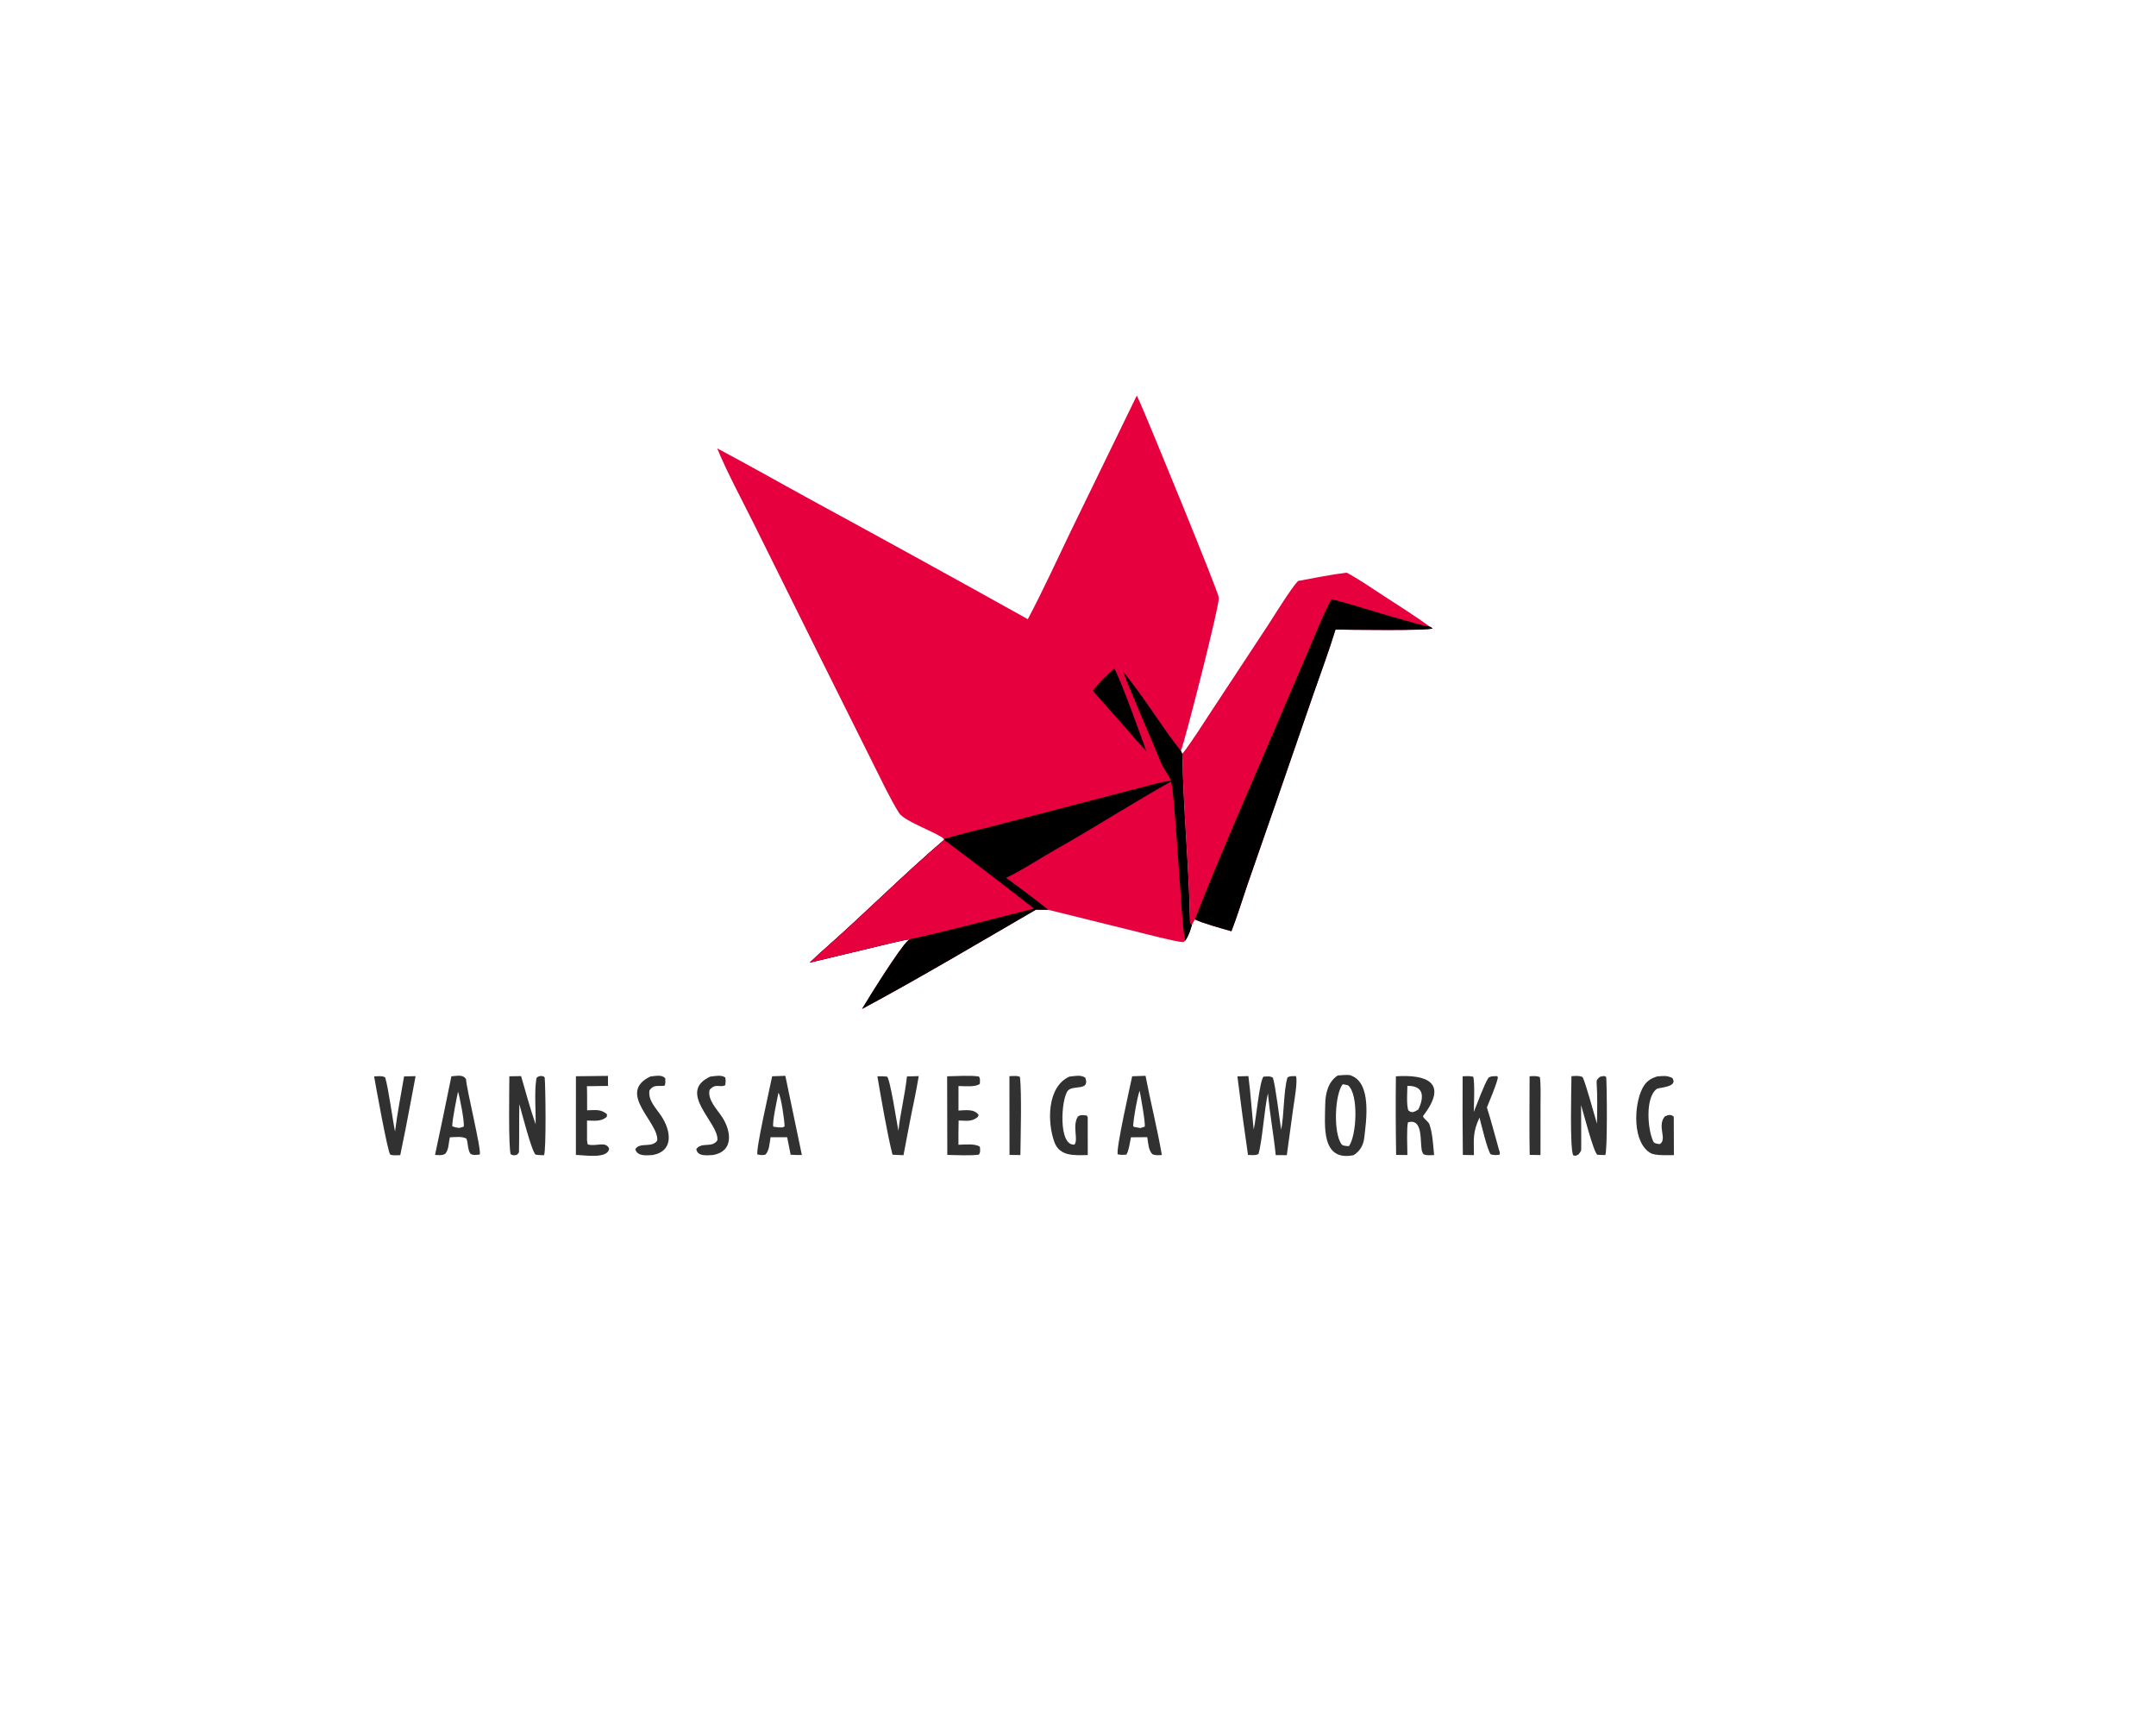
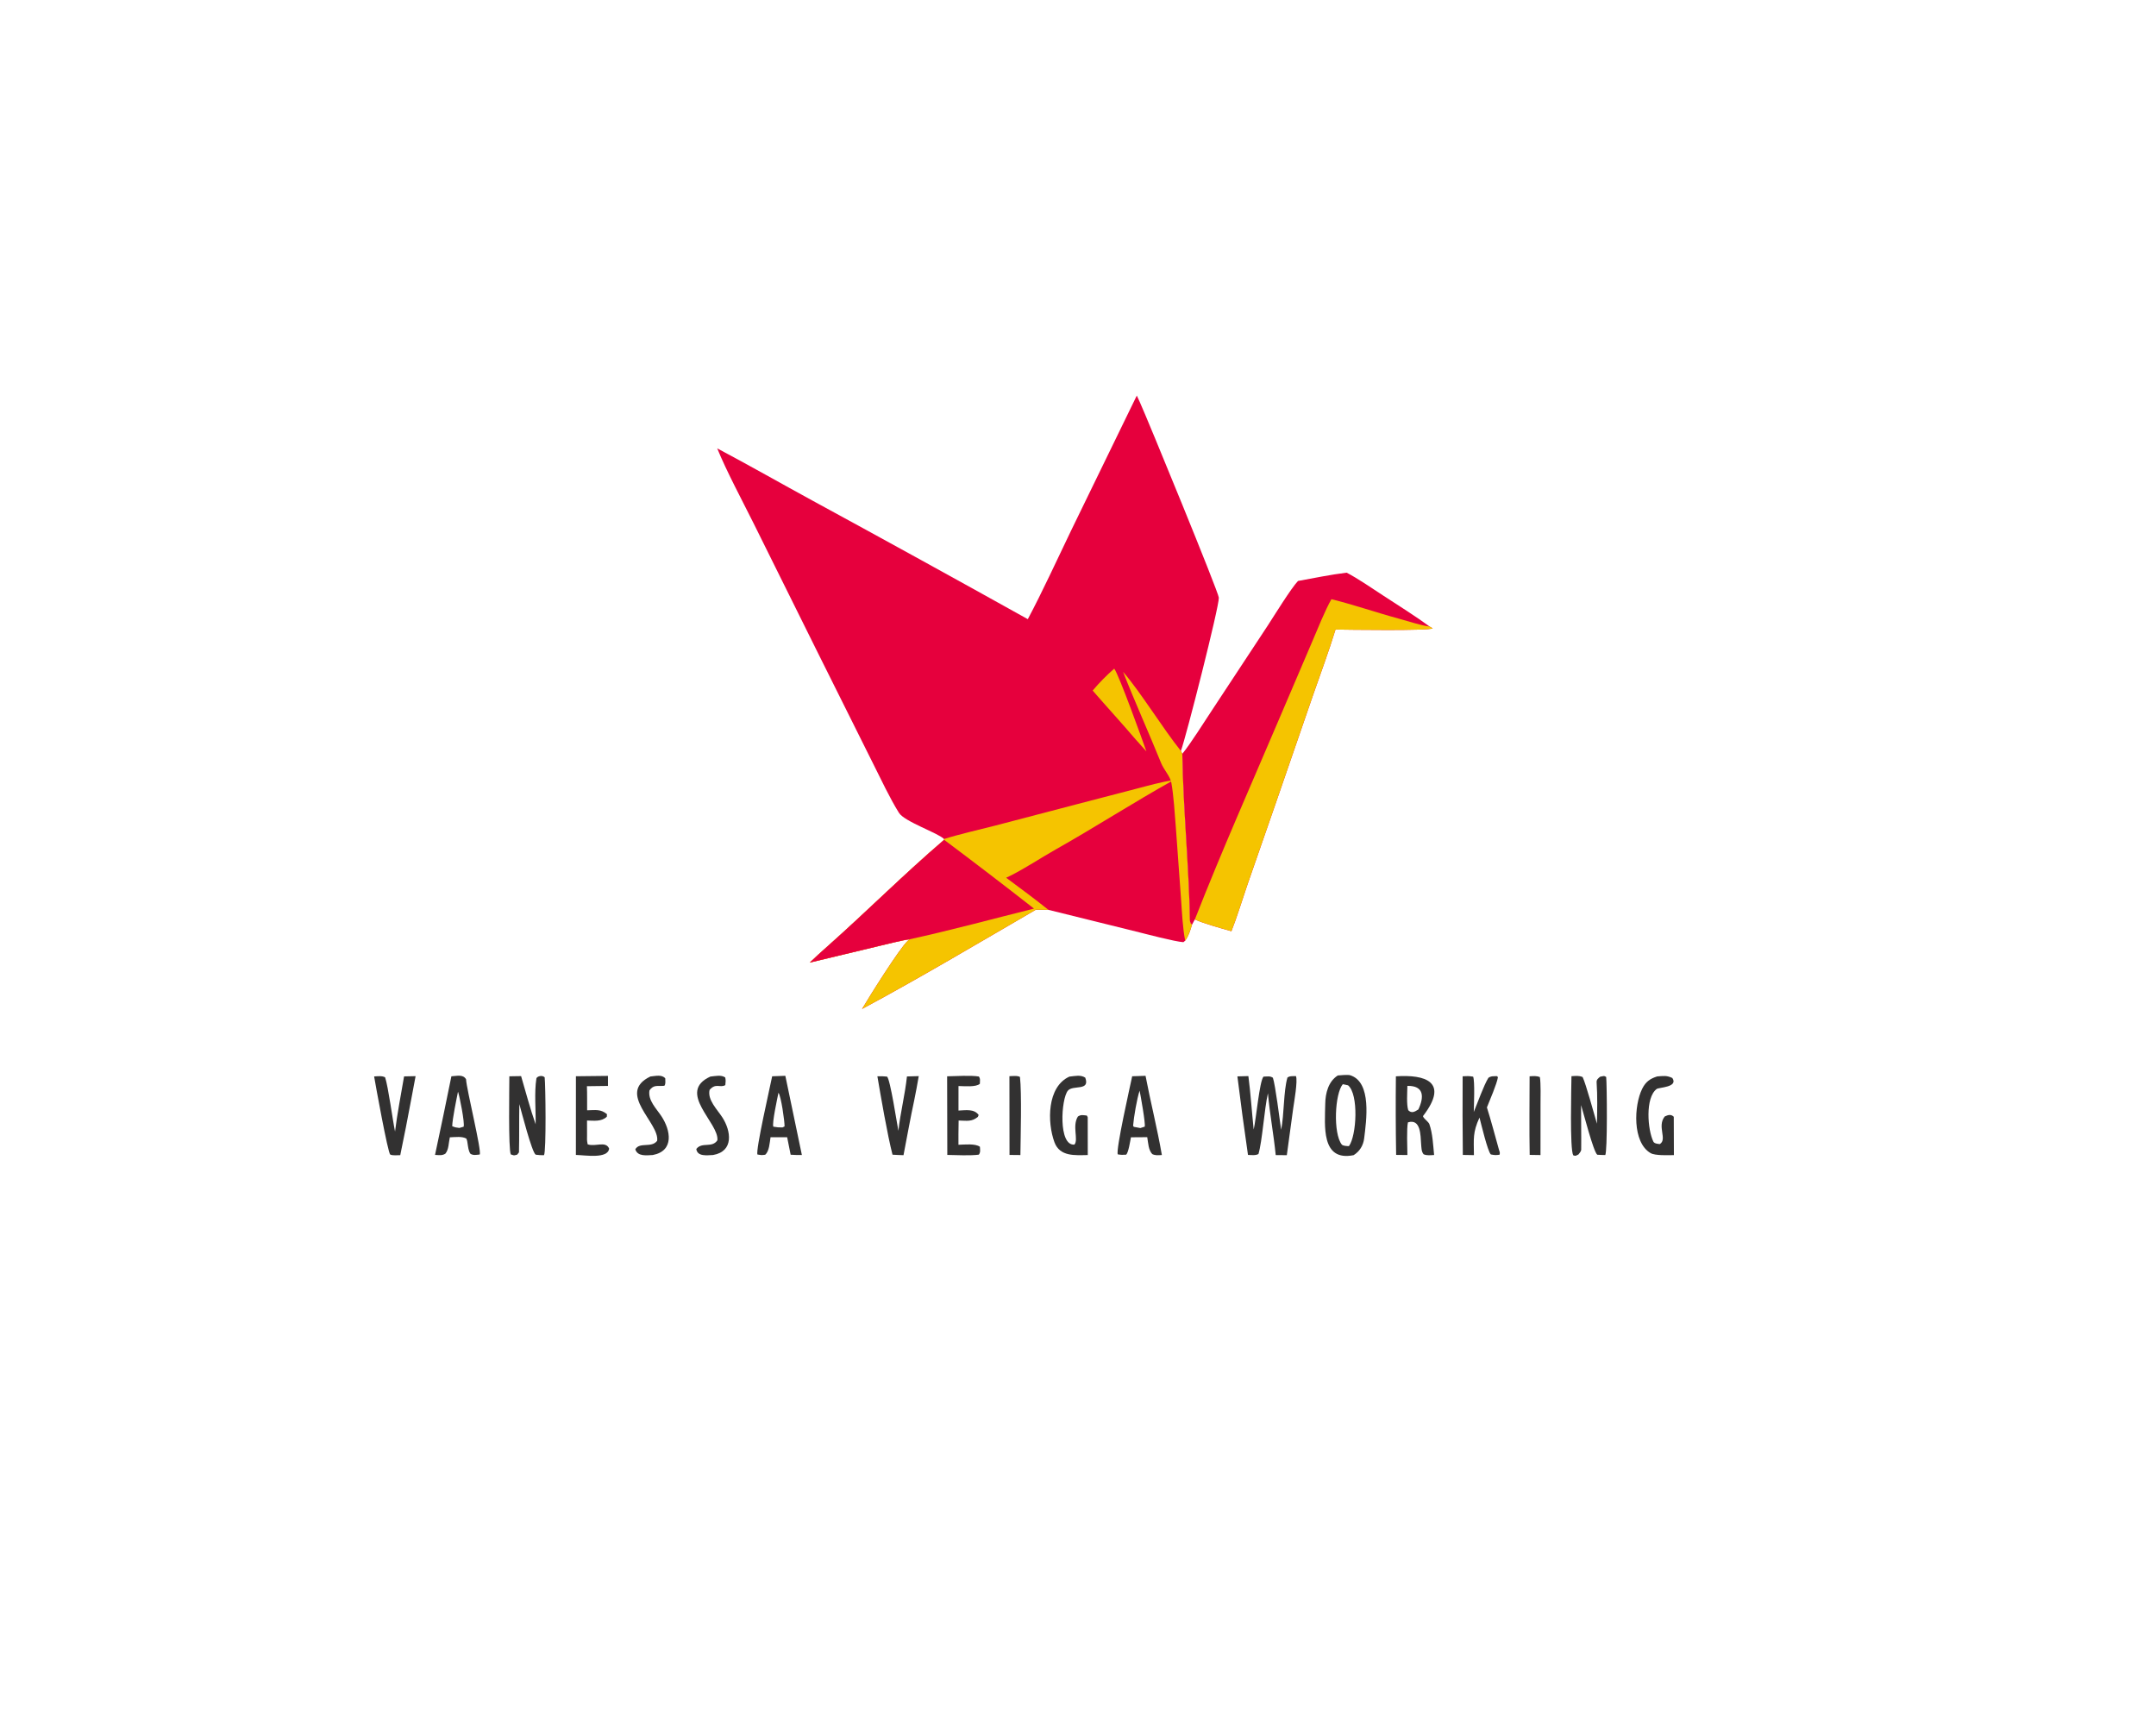
<svg xmlns="http://www.w3.org/2000/svg" version="1.1" style="display: block;" viewBox="0 0 2048 1638" width="1280" height="1024" preserveAspectRatio="none">
  <path transform="translate(0,0)" fill="rgb(230,0,61)" d="M 976.325 587.943 C 990.207 561.905 1004.3 531.028 1017.23 504.254 L 1079.85 375.628 C 1080.85 377.747 1081.83 379.874 1082.8 382.007 C 1090.03 397.957 1157.52 562.275 1157.78 567.545 C 1158.19 575.82 1126.6 700.08 1121.74 713.071 L 1123.08 715.799 C 1123.95 768.287 1129.33 821.485 1130.34 874.056 C 1130.37 875.77 1131.19 876.922 1132.28 878.11 C 1130.46 884.037 1129.41 888.065 1125.83 893.258 L 1124.08 894.658 C 1116.3 894.214 1087.63 886.659 1079.02 884.513 L 995.85 863.938 L 983.973 863.818 C 930.437 894.912 873.274 928.897 818.868 958.074 C 825.393 946.917 854.847 899.923 862.306 893.395 C 862.651 893.093 862.981 892.773 863.324 892.468 C 863.53 892.285 863.744 892.111 863.953 891.932 C 858.578 892.382 838.515 897.448 832.252 898.939 L 769.21 914.043 C 774.566 908.811 780.666 903.399 786.281 898.412 C 823.453 865.395 859.104 829.713 896.844 797.453 L 896.709 796.7 C 891.512 791.135 859.156 780.224 853.923 771.841 C 845.27 757.979 836.764 739.815 829.303 724.963 L 776.436 618.977 L 715.959 497.155 C 705.31 475.801 689.987 447.159 681.286 425.751 C 711.409 441.708 742.418 459.361 772.509 475.765 C 840.635 512.816 908.575 550.209 976.325 587.943 z" />
-   <path transform="translate(0,0)" fill="rgb(0,0,0)" d="M 896.709 796.7 C 911.412 792.075 929.702 787.984 944.828 784.092 L 1022.5 763.776 L 1079.14 749.028 C 1089.2 746.432 1104.73 742.004 1114.5 740.923 C 1077.16 761.686 1040.1 785.642 1002.79 806.631 C 990.283 813.664 967.66 828.327 955.747 833.458 C 968.59 843.031 983.383 853.882 995.85 863.938 L 983.973 863.818 C 930.437 894.912 873.274 928.897 818.868 958.074 C 825.393 946.917 854.847 899.923 862.306 893.395 C 862.651 893.093 862.981 892.773 863.324 892.468 C 863.53 892.285 863.744 892.111 863.953 891.932 C 858.578 892.382 838.515 897.448 832.252 898.939 L 769.21 914.043 C 774.566 908.811 780.666 903.399 786.281 898.412 C 823.453 865.395 859.104 829.713 896.844 797.453 L 896.709 796.7 z" />
+   <path transform="translate(0,0)" fill="rgb(245,196,0)" d="M 896.709 796.7 C 911.412 792.075 929.702 787.984 944.828 784.092 L 1022.5 763.776 L 1079.14 749.028 C 1089.2 746.432 1104.73 742.004 1114.5 740.923 C 1077.16 761.686 1040.1 785.642 1002.79 806.631 C 990.283 813.664 967.66 828.327 955.747 833.458 C 968.59 843.031 983.383 853.882 995.85 863.938 L 983.973 863.818 C 930.437 894.912 873.274 928.897 818.868 958.074 C 825.393 946.917 854.847 899.923 862.306 893.395 C 862.651 893.093 862.981 892.773 863.324 892.468 C 863.53 892.285 863.744 892.111 863.953 891.932 C 858.578 892.382 838.515 897.448 832.252 898.939 L 769.21 914.043 C 774.566 908.811 780.666 903.399 786.281 898.412 C 823.453 865.395 859.104 829.713 896.844 797.453 L 896.709 796.7 z" />
  <path transform="translate(0,0)" fill="rgb(230,0,61)" d="M 896.844 797.453 C 925.53 818.927 953.988 840.702 982.214 862.775 C 944.299 872.214 901.876 883.724 863.953 891.932 C 858.578 892.382 838.515 897.448 832.252 898.939 L 769.21 914.043 C 774.566 908.811 780.666 903.399 786.281 898.412 C 823.453 865.395 859.104 829.713 896.844 797.453 z" />
-   <path transform="translate(0,0)" fill="rgb(0,0,0)" d="M 1066.82 637.961 C 1083.66 657.411 1104.06 690.964 1121.74 713.071 L 1123.08 715.799 C 1123.95 768.287 1129.33 821.485 1130.34 874.056 C 1130.37 875.77 1131.19 876.922 1132.28 878.11 C 1130.46 884.037 1129.41 888.065 1125.83 893.258 C 1123.45 881.658 1122.73 865.602 1121.87 853.604 L 1116.93 785.496 C 1116.03 773.907 1114.84 754.969 1112.64 743.093 C 1111.54 737.139 1105.53 730.911 1102.97 724.596 C 1091.28 695.732 1078.17 666.918 1066.82 637.961 z" />
-   <path transform="translate(0,0)" fill="rgb(0,0,0)" d="M 1058.41 634.916 C 1062.86 640.639 1085.38 703.245 1089 713.522 L 1078.82 702.184 C 1065.63 686.733 1051.36 671.209 1037.93 655.728 C 1044.22 648.285 1051.07 641.328 1058.41 634.916 z" />
+   <path transform="translate(0,0)" fill="rgb(245,196,0)" d="M 1066.82 637.961 C 1083.66 657.411 1104.06 690.964 1121.74 713.071 L 1123.08 715.799 C 1123.95 768.287 1129.33 821.485 1130.34 874.056 C 1130.37 875.77 1131.19 876.922 1132.28 878.11 C 1130.46 884.037 1129.41 888.065 1125.83 893.258 C 1123.45 881.658 1122.73 865.602 1121.87 853.604 L 1116.93 785.496 C 1116.03 773.907 1114.84 754.969 1112.64 743.093 C 1111.54 737.139 1105.53 730.911 1102.97 724.596 C 1091.28 695.732 1078.17 666.918 1066.82 637.961 z" />
+   <path transform="translate(0,0)" fill="rgb(245,196,0)" d="M 1058.41 634.916 C 1062.86 640.639 1085.38 703.245 1089 713.522 L 1078.82 702.184 C 1065.63 686.733 1051.36 671.209 1037.93 655.728 C 1044.22 648.285 1051.07 641.328 1058.41 634.916 z" />
  <path transform="translate(0,0)" fill="rgb(230,0,61)" d="M 1232.99 551.671 C 1247.54 549.028 1264.72 545.48 1279.2 543.792 C 1289.59 549.137 1304.11 559.12 1314.19 565.699 C 1328.37 574.946 1344.49 585.015 1358.04 594.956 L 1360.91 596.655 C 1358.15 599.094 1279.25 597.969 1268.61 597.794 C 1262.41 618.174 1254.52 639.151 1247.5 659.416 L 1212.02 762.216 L 1184.81 840.455 C 1180.42 853.235 1174.59 872.16 1169.72 884.265 C 1160.95 881.737 1142.97 876.866 1135.01 873.056 L 1132.28 878.11 C 1131.19 876.922 1130.37 875.77 1130.34 874.056 C 1129.33 821.485 1123.95 768.287 1123.08 715.799 C 1130.83 706.405 1143.87 685.561 1151.13 674.639 L 1204.31 593.913 C 1210.48 584.403 1226.45 558.522 1232.99 551.671 z" />
-   <path transform="translate(0,0)" fill="rgb(0,0,0)" d="M 1135.01 873.056 C 1159.92 809.325 1190.2 741.248 1217.13 677.909 L 1246.54 609.116 C 1251.43 597.724 1258.86 579.113 1264.73 568.975 C 1285.86 574.174 1307.81 581.799 1328.9 587.482 C 1336.89 589.635 1350.26 594.086 1358.04 594.956 L 1360.91 596.655 C 1358.15 599.094 1279.25 597.969 1268.61 597.794 C 1262.41 618.174 1254.52 639.151 1247.5 659.416 L 1212.02 762.216 L 1184.81 840.455 C 1180.42 853.235 1174.59 872.16 1169.72 884.265 C 1160.95 881.737 1142.97 876.866 1135.01 873.056 z" />
+   <path transform="translate(0,0)" fill="rgb(245,196,0)" d="M 1135.01 873.056 C 1159.92 809.325 1190.2 741.248 1217.13 677.909 L 1246.54 609.116 C 1251.43 597.724 1258.86 579.113 1264.73 568.975 C 1285.86 574.174 1307.81 581.799 1328.9 587.482 C 1336.89 589.635 1350.26 594.086 1358.04 594.956 L 1360.91 596.655 C 1358.15 599.094 1279.25 597.969 1268.61 597.794 C 1262.41 618.174 1254.52 639.151 1247.5 659.416 L 1212.02 762.216 L 1184.81 840.455 C 1180.42 853.235 1174.59 872.16 1169.72 884.265 C 1160.95 881.737 1142.97 876.866 1135.01 873.056 z" />
  <path transform="translate(0,0)" fill="rgb(50,49,49)" d="M 1270.79 1021.22 C 1272.83 1020.98 1280.5 1020.39 1282.42 1020.98 C 1303.39 1027.34 1297.85 1064.43 1295.82 1080.99 C 1294.98 1087.81 1291.5 1093.33 1285.83 1096.9 C 1254.61 1103.19 1258.56 1068.56 1258.85 1048.26 C 1259 1037.99 1261.8 1026.94 1270.79 1021.22 z M 1281.37 1088.32 C 1288.71 1078.3 1290.72 1038.97 1280.53 1030.59 C 1278.86 1030.21 1277.23 1029.8 1275.53 1029.53 C 1267.94 1038.46 1266.21 1076.07 1274.53 1086.78 C 1275.59 1088.14 1279.43 1088.29 1281.37 1088.32 z" />
  <path transform="translate(0,0)" fill="rgb(50,49,49)" d="M 1216.98 1072.79 C 1219.93 1058.01 1219.15 1036.3 1222.94 1023.23 C 1225.03 1021.54 1228.19 1021.91 1231.05 1021.86 C 1232.85 1026.43 1229.28 1046.44 1228.45 1052.25 L 1222.36 1096.92 L 1211.81 1096.83 C 1209.9 1077.4 1206.19 1058.02 1204.41 1038.11 C 1200.98 1053.07 1199.04 1083.84 1195.41 1095.81 C 1192.68 1097.36 1188.78 1096.78 1185.47 1096.68 C 1181.85 1071.85 1178.5 1046.99 1175.41 1022.1 L 1185.85 1021.81 C 1187.93 1037.67 1189.17 1056.36 1190.89 1072.58 C 1193.19 1062.92 1196.39 1026.51 1200.21 1022.32 C 1204.18 1022.26 1206.28 1021.52 1209.14 1023.39 C 1211.54 1030.57 1215.53 1063.01 1216.98 1072.79 z" />
  <path transform="translate(0,0)" fill="rgb(50,49,49)" d="M 1325.97 1022.04 C 1353.66 1020.16 1376.82 1027.1 1351.88 1059.57 C 1350.83 1060.94 1356.95 1065.14 1357.72 1067.31 C 1360.89 1076.21 1361.35 1087.47 1362.27 1096.75 C 1358.6 1096.92 1355.69 1097.43 1352.33 1096.09 C 1350.08 1093.47 1350.26 1089.68 1349.91 1086 C 1349.33 1078.56 1349.8 1061.97 1337.42 1065.75 C 1336.07 1071.23 1336.82 1090.05 1336.9 1096.78 L 1326.2 1096.66 C 1325.78 1071.79 1325.7 1046.91 1325.97 1022.04 z M 1347.32 1053.5 C 1352.96 1041.54 1352.68 1030.79 1336.89 1031.12 C 1336.78 1037.67 1335.94 1048.59 1337.7 1054.21 C 1340.94 1057.45 1343.72 1055.79 1347.32 1053.5 z" />
  <path transform="translate(0,0)" fill="rgb(50,49,49)" d="M 483.829 1022.02 L 494.992 1021.83 C 499.42 1036.87 503.607 1052.87 508.808 1067.59 C 509.042 1053.57 507.437 1037.67 509.521 1024.1 C 509.793 1022.34 514.677 1020.37 517.384 1022.97 C 518.226 1030.74 518.97 1093.25 516.75 1096.94 C 513.563 1096.96 512.024 1096.88 508.867 1096.46 C 505.226 1094.21 495.43 1055.78 493.329 1048.44 C 493.02 1063.71 493.335 1078.99 492.974 1094.25 C 492.4 1094.97 491.825 1095.7 491.251 1096.43 C 487.296 1097.33 489.228 1097.35 485.232 1096.21 C 482.794 1091.83 483.841 1032.14 483.829 1022.02 z" />
  <path transform="translate(0,0)" fill="rgb(50,49,49)" d="M 1492.74 1021.91 C 1496.8 1021.71 1499.65 1021.16 1503.34 1022.73 C 1506.53 1029.35 1514.24 1057.92 1516.96 1067.04 C 1517.2 1053.88 1517.54 1040.85 1516.63 1027.7 C 1516.45 1025.13 1518.26 1023.82 1520.01 1022.41 C 1523.61 1021.83 1523.42 1021.21 1525.73 1022.66 C 1526.47 1030.34 1527.01 1094.37 1524.8 1096.79 C 1522.29 1096.81 1519.77 1096.63 1517.25 1096.5 C 1513.57 1093.56 1504.19 1056.8 1501.88 1049.36 C 1501.82 1063.41 1502.16 1077.67 1501.99 1091.7 C 1501.97 1093.16 1500.27 1095.18 1499.39 1096.24 C 1496.14 1097.7 1497.19 1097.83 1494.43 1097.04 C 1491.05 1091.32 1492.64 1033.03 1492.74 1021.91 z" />
  <path transform="translate(0,0)" fill="rgb(50,49,49)" d="M 1075.47 1021.98 L 1088.16 1021.56 C 1092.93 1046.54 1099.33 1071.67 1103.67 1096.78 C 1100.14 1096.92 1097.65 1097.4 1094.53 1095.87 C 1090.82 1091.86 1090.78 1085.71 1089.78 1079.82 L 1074.3 1079.93 C 1073.54 1083.68 1072.01 1094.13 1069.79 1096.44 C 1066.2 1096.69 1065.33 1096.7 1061.79 1096.15 C 1059.72 1092.1 1073.7 1030.51 1075.47 1021.98 z M 1083.22 1071.15 L 1087.37 1069.83 C 1088.34 1067.27 1083.44 1040.09 1082.53 1035.65 C 1079.97 1043.27 1077 1060.82 1076.34 1068.99 L 1077.04 1070.01 L 1083.22 1071.15 z" />
  <path transform="translate(0,0)" fill="rgb(50,49,49)" d="M 428.78 1022.01 C 434.207 1021.7 439.768 1019.96 442.691 1024.78 C 443.212 1034.6 457.788 1093.16 455.676 1096.29 C 452.213 1096.61 449.754 1097.31 446.896 1095.61 C 444.919 1092.79 444.718 1089.16 444.115 1085.64 C 443.863 1083.29 443.785 1083.47 443.023 1081.18 C 438.907 1078.82 432.456 1079.79 427.31 1079.95 C 426.05 1085.52 426.408 1091.44 423.052 1095.5 C 419.872 1097.48 417.123 1096.84 413.237 1096.66 C 418.566 1071.81 423.747 1046.93 428.78 1022.01 z M 436.369 1071.05 L 440.399 1069.88 C 441.703 1066.64 436.445 1040.24 435.062 1036.62 C 433.494 1044.34 429.808 1062.12 429.549 1069.39 C 432.659 1070.63 433.009 1070.66 436.369 1071.05 z" />
  <path transform="translate(0,0)" fill="rgb(50,49,49)" fill-opacity="0.008" d="M 435.062 1036.62 C 436.445 1040.24 441.703 1066.64 440.399 1069.88 L 436.369 1071.05 C 433.009 1070.66 432.659 1070.63 429.549 1069.39 C 429.808 1062.12 433.494 1044.34 435.062 1036.62 z" />
  <path transform="translate(0,0)" fill="rgb(50,49,49)" d="M 733.492 1022 L 745.996 1021.55 L 761.717 1096.78 C 757.995 1096.87 754.737 1096.68 751.037 1096.49 L 747.726 1079.88 L 731.942 1079.9 C 731.09 1085.25 730.739 1093.24 726.83 1096.51 C 723.417 1097.02 722.986 1096.84 719.508 1096.28 C 717.677 1092.12 731.455 1032.19 733.492 1022 z M 743.227 1070.58 L 745.258 1069.62 C 745.425 1065.19 741.926 1040.52 739.456 1037.66 C 738.492 1042.53 733.21 1066.53 734.587 1069.84 C 738.222 1070.49 739.53 1070.58 743.227 1070.58 z" />
  <path transform="translate(0,0)" fill="rgb(50,49,49)" fill-opacity="0.008" d="M 739.456 1037.66 C 741.926 1040.52 745.425 1065.19 745.258 1069.62 L 743.227 1070.58 C 739.53 1070.58 738.222 1070.49 734.587 1069.84 C 733.21 1066.53 738.492 1042.53 739.456 1037.66 z" />
  <path transform="translate(0,0)" fill="rgb(50,49,49)" d="M 1389.38 1022.01 C 1393.73 1021.77 1395.1 1021.66 1399.36 1022.36 C 1401.07 1026.69 1400.08 1050.01 1399.95 1055.87 C 1403.64 1047.1 1409.49 1030.42 1413.86 1023.44 C 1416.51 1021.6 1418.82 1021.98 1422.21 1021.92 L 1422.87 1023 C 1421.93 1029.09 1415.1 1044.9 1412.43 1051.58 C 1416.47 1064.28 1420.23 1078.83 1423.89 1091.77 C 1424.63 1094.04 1424.96 1094.21 1424.47 1096.47 C 1420.62 1097.02 1419.99 1096.91 1416.14 1096.22 C 1413.06 1093.05 1407 1067.36 1405.38 1061.21 C 1398.84 1075.42 1399.98 1081.23 1400.1 1096.87 L 1389.55 1096.68 C 1389.27 1071.79 1389.21 1046.9 1389.38 1022.01 z" />
  <path transform="translate(0,0)" fill="rgb(50,49,49)" d="M 1015.84 1022.31 C 1021.42 1021.75 1026.41 1020.41 1030.89 1023.28 C 1035.75 1036.39 1019.27 1029.95 1014.44 1035.59 C 1007.92 1043.21 1005.07 1088.33 1020.62 1086.86 C 1024.64 1082.14 1018.24 1069.23 1023.91 1060.2 C 1026.96 1058.27 1028.56 1058.91 1032.41 1059.29 L 1033.23 1060.9 L 1033.28 1096.79 C 1021.21 1096.99 1006.73 1098.45 1001.63 1084.62 C 994.646 1065.66 994.511 1031.92 1015.84 1022.31 z" />
  <path transform="translate(0,0)" fill="rgb(50,49,49)" d="M 1574.2 1022.13 C 1580.14 1021.72 1583.13 1021.03 1588.57 1023.63 C 1594.47 1032.51 1575.81 1032.46 1573.68 1034.06 C 1562.6 1042.39 1565.07 1072.99 1570.54 1084.01 C 1571.53 1086.01 1574.81 1086.16 1576.67 1086.39 C 1584.09 1081.8 1573.75 1069.61 1581.35 1060.16 C 1584.5 1058.67 1587.26 1057.81 1589.93 1060.43 L 1589.95 1064.75 L 1590.05 1096.85 C 1584.42 1096.93 1572.25 1097.48 1567.88 1094.93 C 1550.47 1084.74 1552.06 1049.69 1559.93 1033.86 C 1563.32 1027.04 1567.56 1024.22 1574.2 1022.13 z" />
  <path transform="translate(0,0)" fill="rgb(50,49,49)" d="M 355.386 1022.15 C 358.714 1021.97 363.157 1021.38 365.839 1023.03 C 368.909 1032.56 372.751 1062.2 375.246 1074.46 C 377.299 1057.75 380.969 1038.85 383.836 1022.1 L 394.779 1021.88 L 390.534 1044.43 C 387.283 1061.96 383.84 1079.45 380.206 1096.9 C 377.631 1096.9 372.934 1097.47 370.7 1096.31 C 368.479 1095.15 356.546 1029.13 355.386 1022.15 z" />
  <path transform="translate(0,0)" fill="rgb(50,49,49)" d="M 861.521 1022.16 L 872.73 1021.84 C 871.545 1029.33 869.877 1037.25 868.437 1044.74 C 864.786 1061.6 861.563 1079.89 858.25 1096.92 C 854.944 1096.9 851.148 1096.62 847.802 1096.46 C 843.043 1078.13 836.645 1040.94 833.438 1022.02 C 837.109 1021.88 838.949 1021.95 842.607 1022.3 C 845.642 1024.72 852.018 1066.96 853.391 1073.78 C 855.233 1056.86 859.669 1039.52 861.521 1022.16 z" />
  <path transform="translate(0,0)" fill="rgb(50,49,49)" d="M 899.689 1022.02 C 907.871 1021.85 922.752 1020.96 929.904 1022.24 C 931.397 1024.73 930.796 1025.63 930.785 1029.1 C 927.126 1032.49 916.144 1031.34 910.481 1031.26 L 910.474 1054.55 C 917.111 1054.28 925.358 1052.68 929.639 1058.77 L 928.841 1060.6 C 922.935 1065.38 918.498 1064.17 910.608 1064 L 910.433 1077.01 L 910.438 1087.03 C 916.398 1086.87 926.466 1085.71 930.822 1088.94 C 930.977 1091.97 931.527 1094.07 929.807 1096.42 C 921.898 1097.51 908.326 1096.85 899.852 1096.68 L 899.689 1022.02 z" />
  <path transform="translate(0,0)" fill="rgb(50,49,49)" d="M 577.516 1021.63 L 577.533 1031.16 L 557.519 1031.42 C 557.805 1038.48 557.653 1047.13 557.71 1054.3 C 565.675 1054.14 570.572 1052.98 576.57 1057.98 L 576.425 1060.39 C 571.357 1065.26 564.384 1064.13 557.618 1064 L 557.636 1077.78 C 557.549 1081.77 557.446 1082.76 558.223 1086.61 C 565.626 1089.23 575.313 1083.05 578.613 1090.63 C 577.465 1100.75 555.505 1096.83 547.044 1096.69 L 547.076 1021.97 L 577.516 1021.63 z" />
  <path transform="translate(0,0)" fill="rgb(50,49,49)" d="M 674.764 1022.28 C 679.778 1021.77 685.085 1020.45 688.936 1023.15 C 689.511 1026.25 689.284 1027.17 688.987 1030.37 C 684.111 1033.31 679.91 1028.01 674.035 1034.95 C 671.84 1044.32 681.216 1053.41 686.074 1060.89 C 694.515 1073.89 697.287 1093.29 677.337 1096.76 C 671.795 1096.97 662.374 1098.51 661.434 1091.01 C 666.94 1083.98 676.293 1090.48 681.456 1082.77 C 683.247 1066.3 642.287 1037.09 674.764 1022.28 z" />
  <path transform="translate(0,0)" fill="rgb(50,49,49)" d="M 617.808 1022.2 C 622.692 1021.75 628.685 1020.1 631.947 1023.98 C 631.944 1026.74 632.486 1029.29 631.064 1031.03 C 624.556 1031.62 620.946 1029.72 616.948 1035.36 C 615.298 1044.87 623.416 1052.52 628.296 1059.93 C 637.091 1073.28 640.647 1092.82 620.084 1096.77 C 614.199 1097.03 605.652 1098.39 603.476 1091.33 C 607.646 1084.1 618.959 1090.43 624.25 1083.22 C 626.6 1066.16 585.058 1037.93 617.808 1022.2 z" />
  <path transform="translate(0,0)" fill="rgb(50,49,49)" d="M 958.859 1021.91 C 961.793 1021.82 966.684 1021.19 968.877 1022.67 C 970.641 1038.13 969.485 1079.37 969.282 1096.79 L 958.952 1096.69 L 958.859 1021.91 z" />
  <path transform="translate(0,0)" fill="rgb(50,49,49)" d="M 1452.98 1022.02 C 1456.79 1021.84 1459.2 1021.39 1462.75 1022.78 C 1463.74 1028.77 1463.36 1042.72 1463.35 1049.3 L 1463.32 1096.8 L 1453.06 1096.64 C 1452.6 1072.09 1452.95 1046.64 1452.98 1022.02 z" />
</svg>
